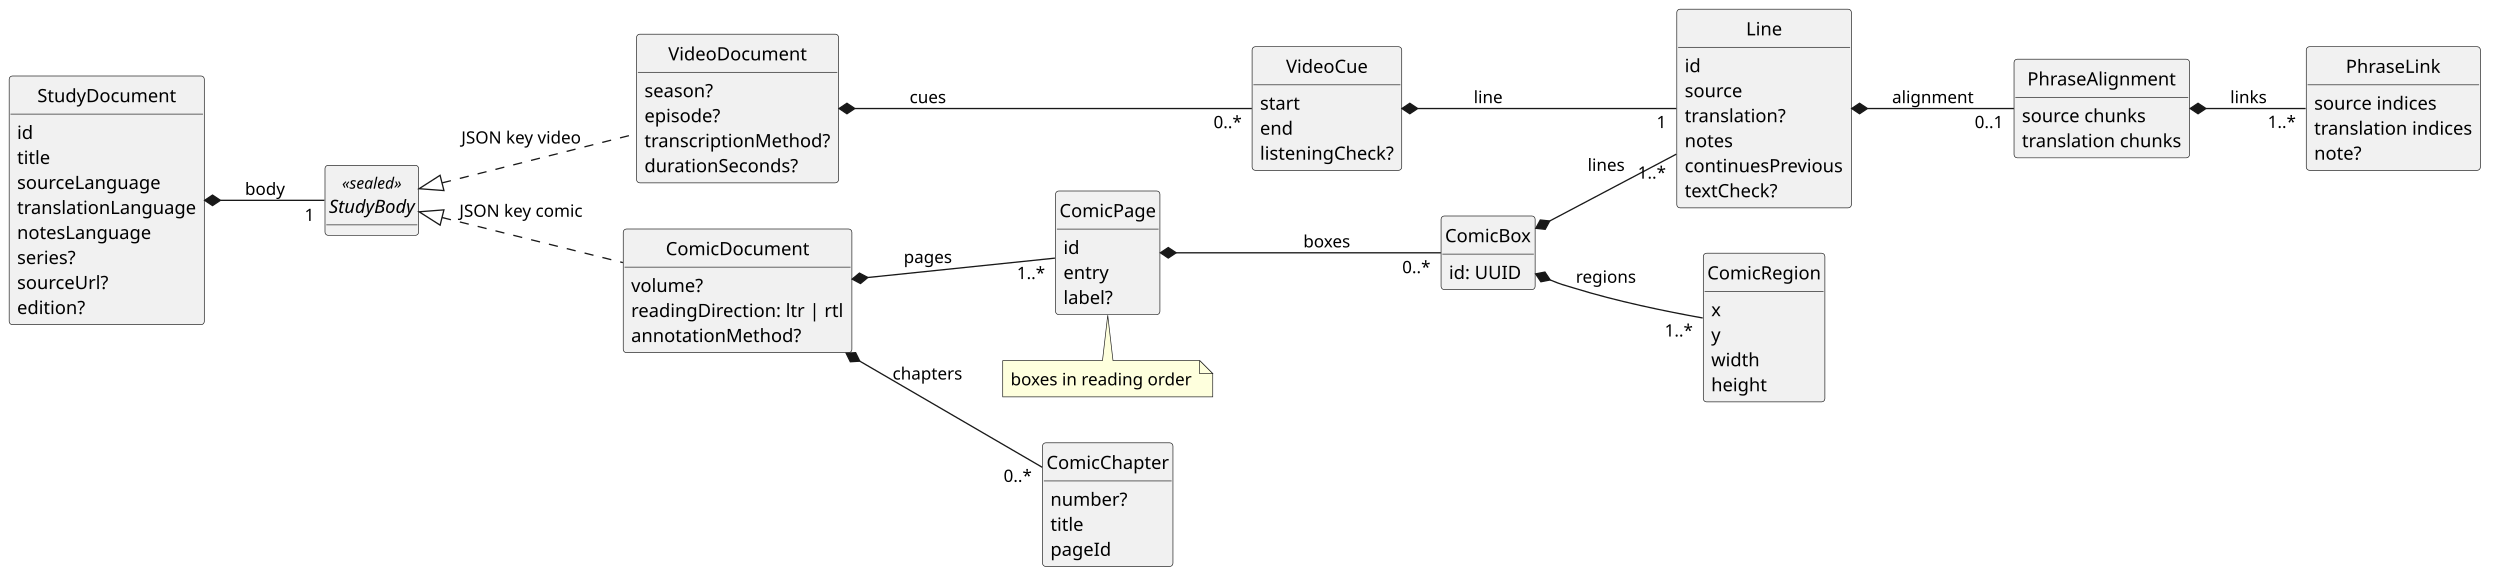
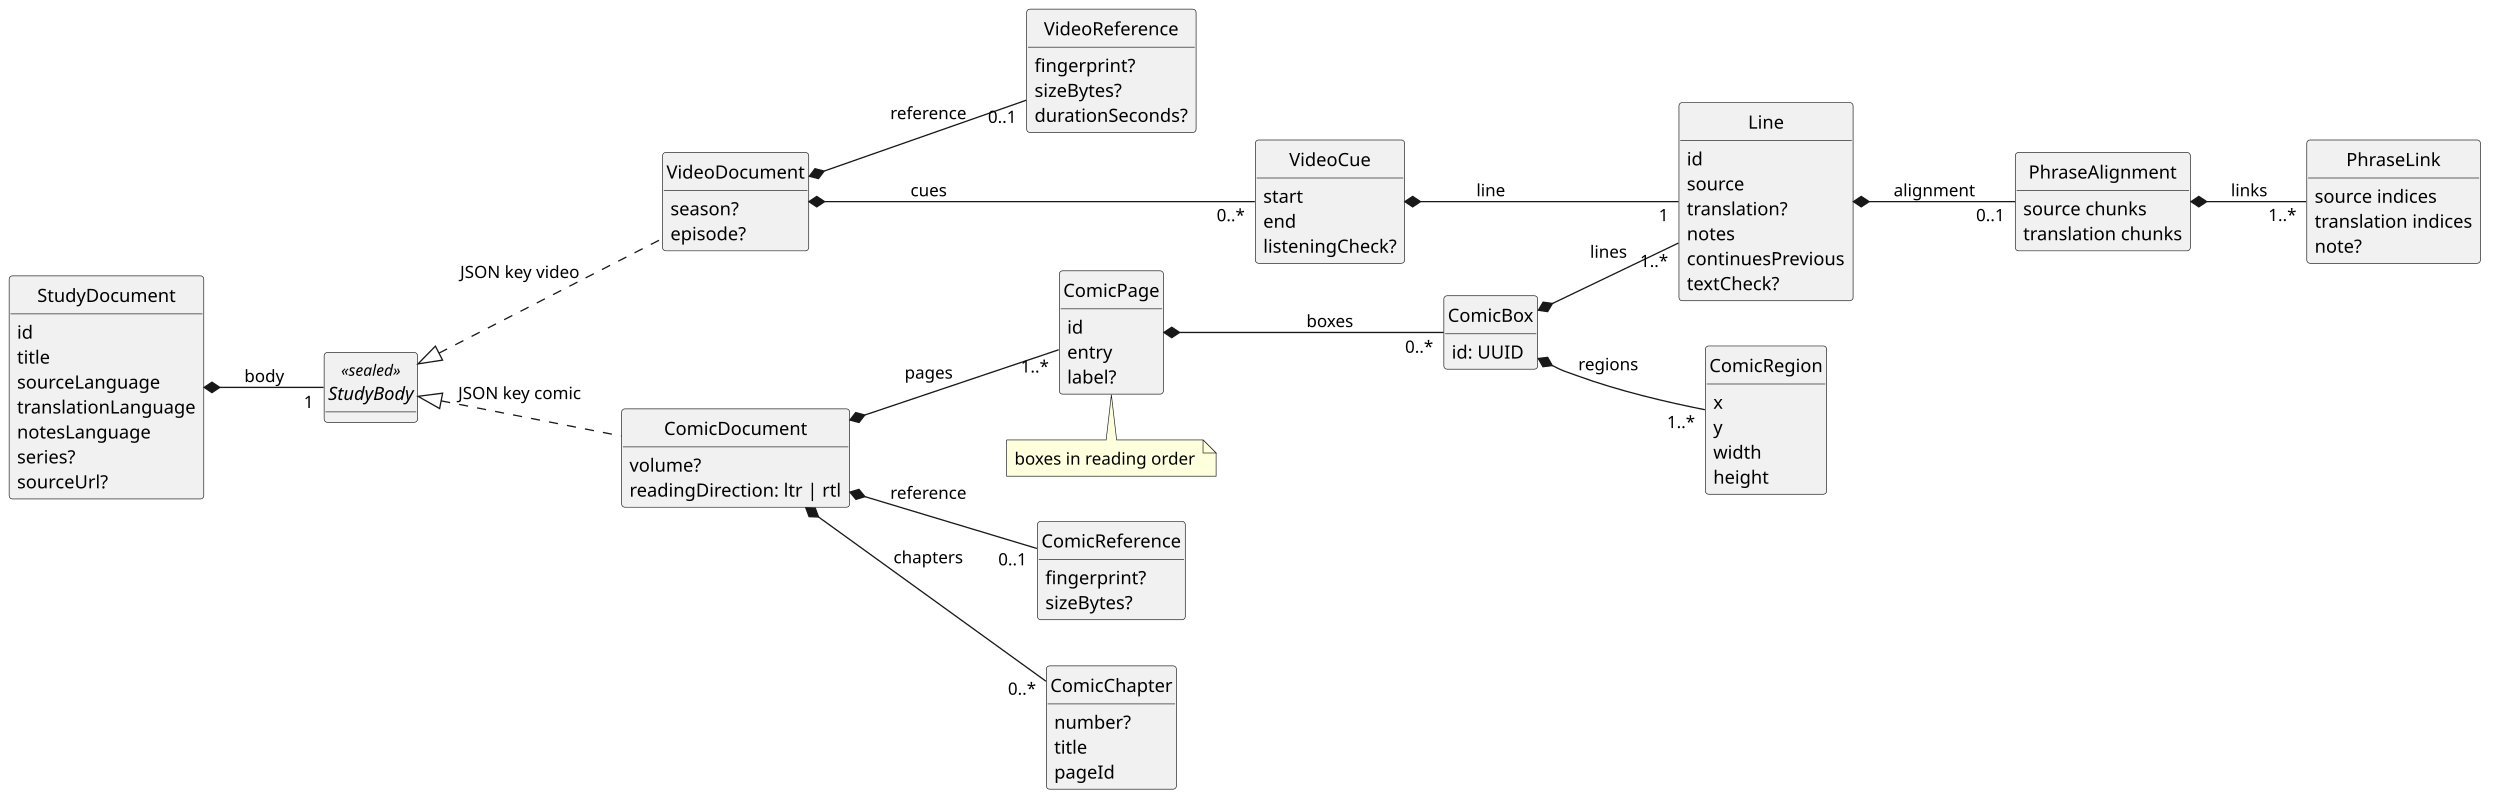
- <svg xmlns="http://www.w3.org/2000/svg" version="1.1" data-diagram-type="CLASS" style="width:1906px;height:446px;background:#FFFFFF;" width="1906px" height="446px" viewBox="0 0 1906 446" zoomAndPan="magnify" preserveAspectRatio="none" contentStyleType="text/css">
+ <svg xmlns="http://www.w3.org/2000/svg" version="1.1" data-diagram-type="CLASS" style="width:1911px;height:618px;background:#FFFFFF;" width="1911px" height="618px" viewBox="0 0 1911 618" zoomAndPan="magnify" preserveAspectRatio="none" contentStyleType="text/css">
  <defs />
  <g font-family="sans-serif" lengthAdjust="spacing">
    <g class="entity" data-qualified-name="StudyDocument" id="ent0001" data-source-line="8">
-       <rect x="7" y="57.93" width="148.765" height="189.611" fill="#F1F1F1" style="stroke:#181818;stroke-width:0.5;" rx="2.5" ry="2.5" />
-       <text x="28.435" y="77.896" fill="#000" font-size="14" textLength="105.896">StudyDocument</text>
-       <line x1="8" y1="86.998" x2="154.765" y2="86.998" style="stroke:#181818;stroke-width:0.5;" />
-       <text x="13" y="105.964" fill="#000" font-size="14" textLength="12.222">id</text>
-       <text x="13" y="125.032" fill="#000" font-size="14" textLength="25.228">title</text>
-       <text x="13" y="144.1" fill="#000" font-size="14" textLength="109.69">sourceLanguage</text>
-       <text x="13" y="163.168" fill="#000" font-size="14" textLength="136.765">translationLanguage</text>
-       <text x="13" y="182.236" fill="#000" font-size="14" textLength="102.242">notesLanguage</text>
-       <text x="13" y="201.303" fill="#000" font-size="14" textLength="44.674">series?</text>
-       <text x="13" y="220.371" fill="#000" font-size="14" textLength="69.93">sourceUrl?</text>
-       <text x="13" y="239.439" fill="#000" font-size="14" textLength="51.982">edition?</text>
-     </g>
-     <g class="entity" data-qualified-name="StudyBody" id="ent0002" data-source-line="18">
-       <rect x="247.77" y="126.03" width="71.394" height="53.412" fill="#F1F1F1" style="stroke:#181818;stroke-width:0.5;" rx="2.5" ry="2.5" />
-       <text x="260.733" y="143.858" fill="#000" font-size="12" textLength="45.468" font-style="italic">«sealed»</text>
-       <text x="250.77" y="162.34" fill="#000" font-size="14" textLength="65.394" font-style="italic">StudyBody</text>
-       <line x1="248.77" y1="171.442" x2="318.164" y2="171.442" style="stroke:#181818;stroke-width:0.5;" />
-     </g>
-     <g class="entity" data-qualified-name="VideoDocument" id="ent0003" data-source-line="20">
-       <rect x="485.31" y="26.06" width="154.015" height="113.34" fill="#F1F1F1" style="stroke:#181818;stroke-width:0.5;" rx="2.5" ry="2.5" />
-       <text x="509.447" y="46.026" fill="#000" font-size="14" textLength="105.742">VideoDocument</text>
-       <line x1="486.31" y1="55.128" x2="638.325" y2="55.128" style="stroke:#181818;stroke-width:0.5;" />
-       <text x="491.31" y="74.094" fill="#000" font-size="14" textLength="52.36">season?</text>
-       <text x="491.31" y="93.162" fill="#000" font-size="14" textLength="57.876">episode?</text>
-       <text x="491.31" y="112.23" fill="#000" font-size="14" textLength="142.015">transcriptionMethod?</text>
-       <text x="491.31" y="131.298" fill="#000" font-size="14" textLength="117.502">durationSeconds?</text>
-     </g>
-     <g class="entity" data-qualified-name="VideoCue" id="ent0004" data-source-line="26">
-       <rect x="954.6" y="35.6" width="114.074" height="94.272" fill="#F1F1F1" style="stroke:#181818;stroke-width:0.5;" rx="2.5" ry="2.5" />
-       <text x="980.445" y="55.566" fill="#000" font-size="14" textLength="62.384">VideoCue</text>
-       <line x1="955.6" y1="64.668" x2="1067.674" y2="64.668" style="stroke:#181818;stroke-width:0.5;" />
-       <text x="960.6" y="83.634" fill="#000" font-size="14" textLength="30.45">start</text>
-       <text x="960.6" y="102.702" fill="#000" font-size="14" textLength="25.158">end</text>
-       <text x="960.6" y="121.77" fill="#000" font-size="14" textLength="102.074">listeningCheck?</text>
-     </g>
-     <g class="entity" data-qualified-name="ComicDocument" id="ent0005" data-source-line="31">
-       <rect x="475.16" y="174.6" width="174.315" height="94.272" fill="#F1F1F1" style="stroke:#181818;stroke-width:0.5;" rx="2.5" ry="2.5" />
-       <text x="507.571" y="194.566" fill="#000" font-size="14" textLength="109.494">ComicDocument</text>
-       <line x1="476.16" y1="203.668" x2="648.475" y2="203.668" style="stroke:#181818;stroke-width:0.5;" />
-       <text x="481.16" y="222.634" fill="#000" font-size="14" textLength="54.908">volume?</text>
-       <text x="481.16" y="241.702" fill="#000" font-size="14" textLength="162.315">readingDirection: ltr | rtl</text>
-       <text x="481.16" y="260.77" fill="#000" font-size="14" textLength="129.78">annotationMethod?</text>
-     </g>
-     <g class="entity" data-qualified-name="ComicPage" id="ent0006" data-source-line="36">
-       <rect x="804.75" y="145.6" width="79.57" height="94.272" fill="#F1F1F1" style="stroke:#181818;stroke-width:0.5;" rx="2.5" ry="2.5" />
-       <text x="807.75" y="165.566" fill="#000" font-size="14" textLength="73.57">ComicPage</text>
-       <line x1="805.75" y1="174.668" x2="883.32" y2="174.668" style="stroke:#181818;stroke-width:0.5;" />
-       <text x="810.75" y="193.634" fill="#000" font-size="14" textLength="12.222">id</text>
-       <text x="810.75" y="212.702" fill="#000" font-size="14" textLength="34.524">entry</text>
-       <text x="810.75" y="231.77" fill="#000" font-size="14" textLength="37.66">label?</text>
-     </g>
-     <g class="entity" data-qualified-name="GMN7" id="ent0008" data-source-line="41">
-       <path d="M764.47,274.88 L764.47,302.586 A0,0 0 0 0 764.47,302.586 L924.596,302.586 A0,0 0 0 0 924.596,302.586 L924.596,284.88 L914.596,274.88 L848.54,274.88 L844.54,240.32 L840.54,274.88 L764.47,274.88 A0,0 0 0 0 764.47,274.88" style="stroke:#181818;stroke-width:0.5;" fill="#FEFFDD" />
-       <path d="M914.596,274.88 L914.596,284.88 L924.596,284.88 L914.596,274.88" style="stroke:#181818;stroke-width:0.5;" fill="#FEFFDD" />
-       <text x="770.47" y="293.777" fill="#000" font-size="13" textLength="139.126">boxes in reading order</text>
-     </g>
-     <g class="entity" data-qualified-name="ComicChapter" id="ent0010" data-source-line="42">
-       <rect x="794.82" y="337.6" width="99.436" height="94.272" fill="#F1F1F1" style="stroke:#181818;stroke-width:0.5;" rx="2.5" ry="2.5" />
-       <text x="797.82" y="357.566" fill="#000" font-size="14" textLength="93.436">ComicChapter</text>
-       <line x1="795.82" y1="366.668" x2="893.256" y2="366.668" style="stroke:#181818;stroke-width:0.5;" />
-       <text x="800.82" y="385.634" fill="#000" font-size="14" textLength="58.758">number?</text>
-       <text x="800.82" y="404.702" fill="#000" font-size="14" textLength="25.228">title</text>
-       <text x="800.82" y="423.77" fill="#000" font-size="14" textLength="46.326">pageId</text>
-     </g>
-     <g class="entity" data-qualified-name="ComicBox" id="ent0011" data-source-line="47">
-       <rect x="1098.67" y="164.67" width="71.716" height="56.136" fill="#F1F1F1" style="stroke:#181818;stroke-width:0.5;" rx="2.5" ry="2.5" />
-       <text x="1101.67" y="184.636" fill="#000" font-size="14" textLength="65.716">ComicBox</text>
-       <line x1="1099.67" y1="193.738" x2="1169.386" y2="193.738" style="stroke:#181818;stroke-width:0.5;" />
-       <text x="1104.67" y="212.704" fill="#000" font-size="14" textLength="55.048">id: UUID</text>
-     </g>
-     <g class="entity" data-qualified-name="ComicRegion" id="ent0012" data-source-line="50">
-       <rect x="1298.6" y="193.06" width="92.688" height="113.34" fill="#F1F1F1" style="stroke:#181818;stroke-width:0.5;" rx="2.5" ry="2.5" />
-       <text x="1301.6" y="213.026" fill="#000" font-size="14" textLength="86.688">ComicRegion</text>
-       <line x1="1299.6" y1="222.128" x2="1390.288" y2="222.128" style="stroke:#181818;stroke-width:0.5;" />
-       <text x="1304.6" y="241.094" fill="#000" font-size="14">x</text>
-       <text x="1304.6" y="260.162" fill="#000" font-size="14">y</text>
-       <text x="1304.6" y="279.23" fill="#000" font-size="14" textLength="36.932">width</text>
-       <text x="1304.6" y="298.298" fill="#000" font-size="14" textLength="42.476">height</text>
-     </g>
-     <g class="entity" data-qualified-name="Line" id="ent0013" data-source-line="56">
-       <rect x="1278.39" y="7" width="133.114" height="151.475" fill="#F1F1F1" style="stroke:#181818;stroke-width:0.5;" rx="2.5" ry="2.5" />
-       <text x="1331.199" y="26.966" fill="#000" font-size="14" textLength="27.496">Line</text>
-       <line x1="1279.39" y1="36.068" x2="1410.504" y2="36.068" style="stroke:#181818;stroke-width:0.5;" />
-       <text x="1284.39" y="55.034" fill="#000" font-size="14" textLength="12.222">id</text>
-       <text x="1284.39" y="74.102" fill="#000" font-size="14" textLength="44.226">source</text>
-       <text x="1284.39" y="93.17" fill="#000" font-size="14" textLength="77.378">translation?</text>
-       <text x="1284.39" y="112.238" fill="#000" font-size="14" textLength="36.778">notes</text>
-       <text x="1284.39" y="131.306" fill="#000" font-size="14" textLength="121.114">continuesPrevious</text>
-       <text x="1284.39" y="150.373" fill="#000" font-size="14" textLength="71.078">textCheck?</text>
-     </g>
-     <g class="entity" data-qualified-name="PhraseAlignment" id="ent0014" data-source-line="64">
-       <rect x="1535.5" y="45.13" width="133.8" height="75.204" fill="#F1F1F1" style="stroke:#181818;stroke-width:0.5;" rx="2.5" ry="2.5" />
-       <text x="1545.658" y="65.096" fill="#000" font-size="14" textLength="113.484">PhraseAlignment</text>
-       <line x1="1536.5" y1="74.198" x2="1668.3" y2="74.198" style="stroke:#181818;stroke-width:0.5;" />
-       <text x="1541.5" y="93.164" fill="#000" font-size="14" textLength="94.724">source chunks</text>
-       <text x="1541.5" y="112.232" fill="#000" font-size="14" textLength="121.8">translation chunks</text>
-     </g>
-     <g class="entity" data-qualified-name="PhraseLink" id="ent0015" data-source-line="68">
-       <rect x="1758.3" y="35.6" width="132.75" height="94.272" fill="#F1F1F1" style="stroke:#181818;stroke-width:0.5;" rx="2.5" ry="2.5" />
-       <text x="1788.457" y="55.566" fill="#000" font-size="14" textLength="72.436">PhraseLink</text>
-       <line x1="1759.3" y1="64.668" x2="1890.05" y2="64.668" style="stroke:#181818;stroke-width:0.5;" />
-       <text x="1764.3" y="83.634" fill="#000" font-size="14" textLength="93.674">source indices</text>
-       <text x="1764.3" y="102.702" fill="#000" font-size="14" textLength="120.75">translation indices</text>
-       <text x="1764.3" y="121.77" fill="#000" font-size="14" textLength="36.148">note?</text>
-     </g>
-     <g class="link" data-entity-1="ent0001" data-entity-2="ent0002" id="lnk16" data-source-line="74" data-link-type="composition">
-       <path d="M168.03,152.73 C199.23,152.73 222.12,152.73 247.33,152.73" style="stroke:#181818;stroke-width:1;" fill="none" id="StudyDocument-backto-StudyBody" codeLine="74" />
-       <polygon points="156.03,152.73,162.03,156.73,168.03,152.73,162.03,148.73,156.03,152.73" fill="#181818" style="stroke:#181818;stroke-width:1;stroke-linejoin:miter;stroke-miterlimit:10;" />
-       <text x="186.77" y="148.627" fill="#000" font-size="13" textLength="30.485">body</text>
-       <text x="232.2" y="168.452" fill="#000" font-size="13">1</text>
-     </g>
-     <g class="link" data-entity-1="ent0002" data-entity-2="ent0003" id="lnk17" data-source-line="75" data-link-type="extension">
-       <path d="M336.98,139.456 C378.37,128.986 430.97,115.69 485.05,102.02" style="stroke:#181818;stroke-width:1;stroke-dasharray:7,7;" fill="none" id="StudyBody-backto-VideoDocument" codeLine="75" />
-       <polygon points="319.53,143.87,338.452,145.273,335.509,133.639,319.53,143.87" fill="none" style="stroke:#181818;stroke-width:1;stroke-linejoin:miter;stroke-miterlimit:10;" />
-       <text x="351.66" y="109.437" fill="#000" font-size="13" textLength="91.533">JSON key video</text>
-     </g>
-     <g class="link" data-entity-1="ent0002" data-entity-2="ent0005" id="lnk18" data-source-line="76" data-link-type="extension">
-       <path d="M336.995,165.826 C375.845,175.516 422.46,187.13 474.9,200.2" style="stroke:#181818;stroke-width:1;stroke-dasharray:7,7;" fill="none" id="StudyBody-backto-ComicDocument" codeLine="76" />
-       <polygon points="319.53,161.47,335.543,171.648,338.447,160.004,319.53,161.47" fill="none" style="stroke:#181818;stroke-width:1;stroke-linejoin:miter;stroke-miterlimit:10;" />
-       <text x="350.16" y="165.307" fill="#000" font-size="13" textLength="94.237">JSON key comic</text>
-     </g>
-     <g class="link" data-entity-1="ent0003" data-entity-2="ent0004" id="lnk19" data-source-line="77" data-link-type="composition">
-       <path d="M651.71,82.73 C741.04,82.73 874.8,82.73 954.4,82.73" style="stroke:#181818;stroke-width:1;" fill="none" id="VideoDocument-backto-VideoCue" codeLine="77" />
-       <polygon points="639.71,82.73,645.71,86.73,651.71,82.73,645.71,78.73,639.71,82.73" fill="#181818" style="stroke:#181818;stroke-width:1;stroke-linejoin:miter;stroke-miterlimit:10;" />
-       <text x="693.47" y="78.627" fill="#000" font-size="13" textLength="27.833">cues</text>
-       <text x="925.179" y="97.705" fill="#000" font-size="13" textLength="21.567">0..*</text>
-     </g>
-     <g class="link" data-entity-1="ent0004" data-entity-2="ent0013" id="lnk20" data-source-line="78" data-link-type="composition">
-       <path d="M1080.84,82.73 C1138.72,82.73 1216.86,82.73 1278.06,82.73" style="stroke:#181818;stroke-width:1;" fill="none" id="VideoCue-backto-Line" codeLine="78" />
-       <polygon points="1068.84,82.73,1074.84,86.73,1080.84,82.73,1074.84,78.73,1068.84,82.73" fill="#181818" style="stroke:#181818;stroke-width:1;stroke-linejoin:miter;stroke-miterlimit:10;" />
-       <text x="1123.53" y="78.627" fill="#000" font-size="13" textLength="22.074">line</text>
-       <text x="1262.947" y="97.65" fill="#000" font-size="13">1</text>
-     </g>
-     <g class="link" data-entity-1="ent0005" data-entity-2="ent0006" id="lnk21" data-source-line="79" data-link-type="composition">
-       <path d="M661.616,211.563 C713.236,206.213 764.39,200.92 804.28,196.8" style="stroke:#181818;stroke-width:1;" fill="none" id="ComicDocument-backto-ComicPage" codeLine="79" />
-       <polygon points="649.68,212.8,656.06,216.16,661.616,211.563,655.236,208.203,649.68,212.8" fill="#181818" style="stroke:#181818;stroke-width:1;stroke-linejoin:miter;stroke-miterlimit:10;" />
-       <text x="688.97" y="200.537" fill="#000" font-size="13" textLength="36.842">pages</text>
-       <text x="775.236" y="212.756" fill="#000" font-size="13" textLength="21.567">1..*</text>
-     </g>
-     <g class="link" data-entity-1="ent0005" data-entity-2="ent0010" id="lnk22" data-source-line="80" data-link-type="composition">
-       <path d="M655.493,275.353 C703.963,303.543 753.38,332.29 794.58,356.26" style="stroke:#181818;stroke-width:1;" fill="none" id="ComicDocument-backto-ComicChapter" codeLine="80" />
-       <polygon points="645.12,269.32,648.296,275.794,655.493,275.353,652.318,268.879,645.12,269.32" fill="#181818" style="stroke:#181818;stroke-width:1;stroke-linejoin:miter;stroke-miterlimit:10;" />
-       <text x="680.47" y="289.377" fill="#000" font-size="13" textLength="53.183">chapters</text>
-       <text x="765.118" y="367.398" fill="#000" font-size="13" textLength="21.567">0..*</text>
-     </g>
-     <g class="link" data-entity-1="ent0006" data-entity-2="ent0011" id="lnk23" data-source-line="81" data-link-type="composition">
-       <path d="M896.68,192.73 C953.12,192.73 1044.51,192.73 1098.54,192.73" style="stroke:#181818;stroke-width:1;" fill="none" id="ComicPage-backto-ComicBox" codeLine="81" />
-       <polygon points="884.68,192.73,890.68,196.73,896.68,192.73,890.68,188.73,884.68,192.73" fill="#181818" style="stroke:#181818;stroke-width:1;stroke-linejoin:miter;stroke-miterlimit:10;" />
-       <text x="993.64" y="188.627" fill="#000" font-size="13" textLength="36.296">boxes</text>
-       <text x="1069.021" y="208.258" fill="#000" font-size="13" textLength="21.567">0..*</text>
-     </g>
-     <g class="link" data-entity-1="ent0011" data-entity-2="ent0012" id="lnk24" data-source-line="82" data-link-type="composition">
-       <path d="M1181.853,213.421 C1191.343,217.361 1190.6,216.7 1200.39,219.73 C1232.5,229.67 1269.66,237.34 1298.13,242.43" style="stroke:#181818;stroke-width:1;" fill="none" id="ComicBox-backto-ComicRegion" codeLine="82" />
-       <polygon points="1170.77,208.82,1174.778,214.815,1181.853,213.421,1177.845,207.426,1170.77,208.82" fill="#181818" style="stroke:#181818;stroke-width:1;stroke-linejoin:miter;stroke-miterlimit:10;" />
-       <text x="1201.39" y="215.627" fill="#000" font-size="13" textLength="46.176">regions</text>
-       <text x="1269.11" y="256.545" fill="#000" font-size="13" textLength="21.567">1..*</text>
-     </g>
-     <g class="link" data-entity-1="ent0011" data-entity-2="ent0013" id="lnk25" data-source-line="83" data-link-type="composition">
-       <path d="M1181.503,168.47 C1210.763,153.03 1242.53,136.26 1278.03,117.52" style="stroke:#181818;stroke-width:1;" fill="none" id="ComicBox-backto-Line" codeLine="83" />
-       <polygon points="1170.89,174.07,1178.063,174.808,1181.503,168.47,1174.33,167.732,1170.89,174.07" fill="#181818" style="stroke:#181818;stroke-width:1;stroke-linejoin:miter;stroke-miterlimit:10;" />
-       <text x="1210.39" y="130.337" fill="#000" font-size="13" textLength="28.301">lines</text>
-       <text x="1248.594" y="136.19" fill="#000" font-size="13" textLength="21.567">1..*</text>
-     </g>
-     <g class="link" data-entity-1="ent0013" data-entity-2="ent0014" id="lnk26" data-source-line="84" data-link-type="composition">
-       <path d="M1423.73,82.73 C1461.73,82.73 1497.37,82.73 1535.4,82.73" style="stroke:#181818;stroke-width:1;" fill="none" id="Line-backto-PhraseAlignment" codeLine="84" />
-       <polygon points="1411.73,82.73,1417.73,86.73,1423.73,82.73,1417.73,78.73,1411.73,82.73" fill="#181818" style="stroke:#181818;stroke-width:1;stroke-linejoin:miter;stroke-miterlimit:10;" />
-       <text x="1442.5" y="78.627" fill="#000" font-size="13" textLength="62.244">alignment</text>
-       <text x="1505.488" y="97.65" fill="#000" font-size="13" textLength="21.84">0..1</text>
-     </g>
-     <g class="link" data-entity-1="ent0014" data-entity-2="ent0015" id="lnk27" data-source-line="85" data-link-type="composition">
-       <path d="M1681.79,82.73 C1709.66,82.73 1729.99,82.73 1757.81,82.73" style="stroke:#181818;stroke-width:1;" fill="none" id="PhraseAlignment-backto-PhraseLink" codeLine="85" />
-       <polygon points="1669.79,82.73,1675.79,86.73,1681.79,82.73,1675.79,78.73,1669.79,82.73" fill="#181818" style="stroke:#181818;stroke-width:1;stroke-linejoin:miter;stroke-miterlimit:10;" />
-       <text x="1700.3" y="78.627" fill="#000" font-size="13" textLength="27.911">links</text>
-       <text x="1728.861" y="97.539" fill="#000" font-size="13" textLength="21.567">1..*</text>
+       <rect x="7" y="210.86" width="148.765" height="170.543" fill="#F1F1F1" style="stroke:#181818;stroke-width:0.5;" rx="2.5" ry="2.5" />
+       <text x="28.435" y="230.826" fill="#000" font-size="14" textLength="105.896">StudyDocument</text>
+       <line x1="8" y1="239.928" x2="154.765" y2="239.928" style="stroke:#181818;stroke-width:0.5;" />
+       <text x="13" y="258.894" fill="#000" font-size="14" textLength="12.222">id</text>
+       <text x="13" y="277.962" fill="#000" font-size="14" textLength="25.228">title</text>
+       <text x="13" y="297.03" fill="#000" font-size="14" textLength="109.69">sourceLanguage</text>
+       <text x="13" y="316.098" fill="#000" font-size="14" textLength="136.765">translationLanguage</text>
+       <text x="13" y="335.166" fill="#000" font-size="14" textLength="102.242">notesLanguage</text>
+       <text x="13" y="354.233" fill="#000" font-size="14" textLength="44.674">series?</text>
+       <text x="13" y="373.301" fill="#000" font-size="14" textLength="69.93">sourceUrl?</text>
+     </g>
+     <g class="entity" data-qualified-name="StudyBody" id="ent0002" data-source-line="17">
+       <rect x="247.77" y="269.43" width="71.394" height="53.412" fill="#F1F1F1" style="stroke:#181818;stroke-width:0.5;" rx="2.5" ry="2.5" />
+       <text x="260.733" y="287.258" fill="#000" font-size="12" textLength="45.468" font-style="italic">«sealed»</text>
+       <text x="250.77" y="305.74" fill="#000" font-size="14" textLength="65.394" font-style="italic">StudyBody</text>
+       <line x1="248.77" y1="314.842" x2="318.164" y2="314.842" style="stroke:#181818;stroke-width:0.5;" />
+     </g>
+     <g class="entity" data-qualified-name="VideoDocument" id="ent0003" data-source-line="19">
+       <rect x="506.45" y="116.53" width="111.742" height="75.204" fill="#F1F1F1" style="stroke:#181818;stroke-width:0.5;" rx="2.5" ry="2.5" />
+       <text x="509.45" y="136.496" fill="#000" font-size="14" textLength="105.742">VideoDocument</text>
+       <line x1="507.45" y1="145.598" x2="617.192" y2="145.598" style="stroke:#181818;stroke-width:0.5;" />
+       <text x="512.45" y="164.564" fill="#000" font-size="14" textLength="52.36">season?</text>
+       <text x="512.45" y="183.632" fill="#000" font-size="14" textLength="57.876">episode?</text>
+     </g>
+     <g class="entity" data-qualified-name="VideoReference" id="ent0004" data-source-line="23">
+       <rect x="784.79" y="7" width="129.502" height="94.272" fill="#F1F1F1" style="stroke:#181818;stroke-width:0.5;" rx="2.5" ry="2.5" />
+       <text x="797.916" y="26.966" fill="#000" font-size="14" textLength="103.25">VideoReference</text>
+       <line x1="785.79" y1="36.068" x2="913.292" y2="36.068" style="stroke:#181818;stroke-width:0.5;" />
+       <text x="790.79" y="55.034" fill="#000" font-size="14" textLength="77.154">fingerprint?</text>
+       <text x="790.79" y="74.102" fill="#000" font-size="14" textLength="66.766">sizeBytes?</text>
+       <text x="790.79" y="93.17" fill="#000" font-size="14" textLength="117.502">durationSeconds?</text>
+     </g>
+     <g class="entity" data-qualified-name="VideoCue" id="ent0005" data-source-line="28">
+       <rect x="959.6" y="107" width="114.074" height="94.272" fill="#F1F1F1" style="stroke:#181818;stroke-width:0.5;" rx="2.5" ry="2.5" />
+       <text x="985.445" y="126.966" fill="#000" font-size="14" textLength="62.384">VideoCue</text>
+       <line x1="960.6" y1="136.068" x2="1072.674" y2="136.068" style="stroke:#181818;stroke-width:0.5;" />
+       <text x="965.6" y="155.034" fill="#000" font-size="14" textLength="30.45">start</text>
+       <text x="965.6" y="174.102" fill="#000" font-size="14" textLength="25.158">end</text>
+       <text x="965.6" y="193.17" fill="#000" font-size="14" textLength="102.074">listeningCheck?</text>
+     </g>
+     <g class="entity" data-qualified-name="ComicDocument" id="ent0006" data-source-line="33">
+       <rect x="475.16" y="312.53" width="174.315" height="75.204" fill="#F1F1F1" style="stroke:#181818;stroke-width:0.5;" rx="2.5" ry="2.5" />
+       <text x="507.571" y="332.496" fill="#000" font-size="14" textLength="109.494">ComicDocument</text>
+       <line x1="476.16" y1="341.598" x2="648.475" y2="341.598" style="stroke:#181818;stroke-width:0.5;" />
+       <text x="481.16" y="360.564" fill="#000" font-size="14" textLength="54.908">volume?</text>
+       <text x="481.16" y="379.632" fill="#000" font-size="14" textLength="162.315">readingDirection: ltr | rtl</text>
+     </g>
+     <g class="entity" data-qualified-name="ComicReference" id="ent0007" data-source-line="37">
+       <rect x="793.04" y="398.53" width="113.002" height="75.204" fill="#F1F1F1" style="stroke:#181818;stroke-width:0.5;" rx="2.5" ry="2.5" />
+       <text x="796.04" y="418.496" fill="#000" font-size="14" textLength="107.002">ComicReference</text>
+       <line x1="794.04" y1="427.598" x2="905.042" y2="427.598" style="stroke:#181818;stroke-width:0.5;" />
+       <text x="799.04" y="446.564" fill="#000" font-size="14" textLength="77.154">fingerprint?</text>
+       <text x="799.04" y="465.632" fill="#000" font-size="14" textLength="66.766">sizeBytes?</text>
+     </g>
+     <g class="entity" data-qualified-name="ComicPage" id="ent0008" data-source-line="41">
+       <rect x="809.75" y="207" width="79.57" height="94.272" fill="#F1F1F1" style="stroke:#181818;stroke-width:0.5;" rx="2.5" ry="2.5" />
+       <text x="812.75" y="226.966" fill="#000" font-size="14" textLength="73.57">ComicPage</text>
+       <line x1="810.75" y1="236.068" x2="888.32" y2="236.068" style="stroke:#181818;stroke-width:0.5;" />
+       <text x="815.75" y="255.034" fill="#000" font-size="14" textLength="12.222">id</text>
+       <text x="815.75" y="274.102" fill="#000" font-size="14" textLength="34.524">entry</text>
+       <text x="815.75" y="293.17" fill="#000" font-size="14" textLength="37.66">label?</text>
+     </g>
+     <g class="entity" data-qualified-name="GMN9" id="ent0010" data-source-line="46">
+       <path d="M769.47,336.28 L769.47,363.986 A0,0 0 0 0 769.47,363.986 L929.596,363.986 A0,0 0 0 0 929.596,363.986 L929.596,346.28 L919.596,336.28 L853.54,336.28 L849.54,301.72 L845.54,336.28 L769.47,336.28 A0,0 0 0 0 769.47,336.28" style="stroke:#181818;stroke-width:0.5;" fill="#FEFFDD" />
+       <path d="M919.596,336.28 L919.596,346.28 L929.596,346.28 L919.596,336.28" style="stroke:#181818;stroke-width:0.5;" fill="#FEFFDD" />
+       <text x="775.47" y="355.177" fill="#000" font-size="13" textLength="139.126">boxes in reading order</text>
+     </g>
+     <g class="entity" data-qualified-name="ComicChapter" id="ent0012" data-source-line="47">
+       <rect x="799.82" y="509" width="99.436" height="94.272" fill="#F1F1F1" style="stroke:#181818;stroke-width:0.5;" rx="2.5" ry="2.5" />
+       <text x="802.82" y="528.966" fill="#000" font-size="14" textLength="93.436">ComicChapter</text>
+       <line x1="800.82" y1="538.068" x2="898.256" y2="538.068" style="stroke:#181818;stroke-width:0.5;" />
+       <text x="805.82" y="557.034" fill="#000" font-size="14" textLength="58.758">number?</text>
+       <text x="805.82" y="576.102" fill="#000" font-size="14" textLength="25.228">title</text>
+       <text x="805.82" y="595.17" fill="#000" font-size="14" textLength="46.326">pageId</text>
+     </g>
+     <g class="entity" data-qualified-name="ComicBox" id="ent0013" data-source-line="52">
+       <rect x="1103.67" y="226.07" width="71.716" height="56.136" fill="#F1F1F1" style="stroke:#181818;stroke-width:0.5;" rx="2.5" ry="2.5" />
+       <text x="1106.67" y="246.036" fill="#000" font-size="14" textLength="65.716">ComicBox</text>
+       <line x1="1104.67" y1="255.138" x2="1174.386" y2="255.138" style="stroke:#181818;stroke-width:0.5;" />
+       <text x="1109.67" y="274.104" fill="#000" font-size="14" textLength="55.048">id: UUID</text>
+     </g>
+     <g class="entity" data-qualified-name="ComicRegion" id="ent0014" data-source-line="55">
+       <rect x="1303.6" y="264.46" width="92.688" height="113.34" fill="#F1F1F1" style="stroke:#181818;stroke-width:0.5;" rx="2.5" ry="2.5" />
+       <text x="1306.6" y="284.426" fill="#000" font-size="14" textLength="86.688">ComicRegion</text>
+       <line x1="1304.6" y1="293.528" x2="1395.288" y2="293.528" style="stroke:#181818;stroke-width:0.5;" />
+       <text x="1309.6" y="312.494" fill="#000" font-size="14">x</text>
+       <text x="1309.6" y="331.562" fill="#000" font-size="14">y</text>
+       <text x="1309.6" y="350.63" fill="#000" font-size="14" textLength="36.932">width</text>
+       <text x="1309.6" y="369.698" fill="#000" font-size="14" textLength="42.476">height</text>
+     </g>
+     <g class="entity" data-qualified-name="Line" id="ent0015" data-source-line="61">
+       <rect x="1283.39" y="78.4" width="133.114" height="151.475" fill="#F1F1F1" style="stroke:#181818;stroke-width:0.5;" rx="2.5" ry="2.5" />
+       <text x="1336.199" y="98.366" fill="#000" font-size="14" textLength="27.496">Line</text>
+       <line x1="1284.39" y1="107.468" x2="1415.504" y2="107.468" style="stroke:#181818;stroke-width:0.5;" />
+       <text x="1289.39" y="126.434" fill="#000" font-size="14" textLength="12.222">id</text>
+       <text x="1289.39" y="145.502" fill="#000" font-size="14" textLength="44.226">source</text>
+       <text x="1289.39" y="164.57" fill="#000" font-size="14" textLength="77.378">translation?</text>
+       <text x="1289.39" y="183.638" fill="#000" font-size="14" textLength="36.778">notes</text>
+       <text x="1289.39" y="202.706" fill="#000" font-size="14" textLength="121.114">continuesPrevious</text>
+       <text x="1289.39" y="221.773" fill="#000" font-size="14" textLength="71.078">textCheck?</text>
+     </g>
+     <g class="entity" data-qualified-name="PhraseAlignment" id="ent0016" data-source-line="69">
+       <rect x="1540.5" y="116.53" width="133.8" height="75.204" fill="#F1F1F1" style="stroke:#181818;stroke-width:0.5;" rx="2.5" ry="2.5" />
+       <text x="1550.658" y="136.496" fill="#000" font-size="14" textLength="113.484">PhraseAlignment</text>
+       <line x1="1541.5" y1="145.598" x2="1673.3" y2="145.598" style="stroke:#181818;stroke-width:0.5;" />
+       <text x="1546.5" y="164.564" fill="#000" font-size="14" textLength="94.724">source chunks</text>
+       <text x="1546.5" y="183.632" fill="#000" font-size="14" textLength="121.8">translation chunks</text>
+     </g>
+     <g class="entity" data-qualified-name="PhraseLink" id="ent0017" data-source-line="73">
+       <rect x="1763.3" y="107" width="132.75" height="94.272" fill="#F1F1F1" style="stroke:#181818;stroke-width:0.5;" rx="2.5" ry="2.5" />
+       <text x="1793.457" y="126.966" fill="#000" font-size="14" textLength="72.436">PhraseLink</text>
+       <line x1="1764.3" y1="136.068" x2="1895.05" y2="136.068" style="stroke:#181818;stroke-width:0.5;" />
+       <text x="1769.3" y="155.034" fill="#000" font-size="14" textLength="93.674">source indices</text>
+       <text x="1769.3" y="174.102" fill="#000" font-size="14" textLength="120.75">translation indices</text>
+       <text x="1769.3" y="193.17" fill="#000" font-size="14" textLength="36.148">note?</text>
+     </g>
+     <g class="link" data-entity-1="ent0001" data-entity-2="ent0002" id="lnk18" data-source-line="79" data-link-type="composition">
+       <path d="M168.03,296.13 C199.23,296.13 222.12,296.13 247.33,296.13" style="stroke:#181818;stroke-width:1;" fill="none" id="StudyDocument-backto-StudyBody" codeLine="79" />
+       <polygon points="156.03,296.13,162.03,300.13,168.03,296.13,162.03,292.13,156.03,296.13" fill="#181818" style="stroke:#181818;stroke-width:1;stroke-linejoin:miter;stroke-miterlimit:10;" />
+       <text x="186.77" y="292.027" fill="#000" font-size="13" textLength="30.485">body</text>
+       <text x="232.2" y="311.852" fill="#000" font-size="13">1</text>
+     </g>
+     <g class="link" data-entity-1="ent0002" data-entity-2="ent0003" id="lnk19" data-source-line="80" data-link-type="extension">
+       <path d="M335.545,269.933 C382.535,245.823 450.45,211 506.01,182.5" style="stroke:#181818;stroke-width:1;stroke-dasharray:7,7;" fill="none" id="StudyBody-backto-VideoDocument" codeLine="80" />
+       <polygon points="319.53,278.15,338.284,275.271,332.806,264.595,319.53,278.15" fill="none" style="stroke:#181818;stroke-width:1;stroke-linejoin:miter;stroke-miterlimit:10;" />
+       <text x="351.66" y="212.527" fill="#000" font-size="13" textLength="91.533">JSON key video</text>
+     </g>
+     <g class="link" data-entity-1="ent0002" data-entity-2="ent0006" id="lnk20" data-source-line="81" data-link-type="extension">
+       <path d="M337.197,306.417 C376.047,313.997 422.46,323.05 474.9,333.28" style="stroke:#181818;stroke-width:1;stroke-dasharray:7,7;" fill="none" id="StudyBody-backto-ComicDocument" codeLine="81" />
+       <polygon points="319.53,302.97,336.048,312.306,338.346,300.528,319.53,302.97" fill="none" style="stroke:#181818;stroke-width:1;stroke-linejoin:miter;stroke-miterlimit:10;" />
+       <text x="350.16" y="305.077" fill="#000" font-size="13" textLength="94.237">JSON key comic</text>
+     </g>
+     <g class="link" data-entity-1="ent0003" data-entity-2="ent0004" id="lnk21" data-source-line="82" data-link-type="composition">
+       <path d="M629.974,130.76 C677.434,114.12 734.54,94.1 784.39,76.62" style="stroke:#181818;stroke-width:1;" fill="none" id="VideoDocument-backto-VideoReference" codeLine="82" />
+       <polygon points="618.65,134.73,625.636,136.52,629.974,130.76,622.989,128.97,618.65,134.73" fill="#181818" style="stroke:#181818;stroke-width:1;stroke-linejoin:miter;stroke-miterlimit:10;" />
+       <text x="680.47" y="91.077" fill="#000" font-size="13" textLength="58.812">reference</text>
+       <text x="755.162" y="93.945" fill="#000" font-size="13" textLength="21.84">0..1</text>
+     </g>
+     <g class="link" data-entity-1="ent0003" data-entity-2="ent0005" id="lnk22" data-source-line="83" data-link-type="composition">
+       <path d="M630.33,154.13 C716.85,154.13 871.86,154.13 959.24,154.13" style="stroke:#181818;stroke-width:1;" fill="none" id="VideoDocument-backto-VideoCue" codeLine="83" />
+       <polygon points="618.33,154.13,624.33,158.13,630.33,154.13,624.33,150.13,618.33,154.13" fill="#181818" style="stroke:#181818;stroke-width:1;stroke-linejoin:miter;stroke-miterlimit:10;" />
+       <text x="695.97" y="150.027" fill="#000" font-size="13" textLength="27.833">cues</text>
+       <text x="930" y="169.105" fill="#000" font-size="13" textLength="21.567">0..*</text>
+     </g>
+     <g class="link" data-entity-1="ent0005" data-entity-2="ent0015" id="lnk23" data-source-line="84" data-link-type="composition">
+       <path d="M1085.84,154.13 C1143.72,154.13 1221.86,154.13 1283.06,154.13" style="stroke:#181818;stroke-width:1;" fill="none" id="VideoCue-backto-Line" codeLine="84" />
+       <polygon points="1073.84,154.13,1079.84,158.13,1085.84,154.13,1079.84,150.13,1073.84,154.13" fill="#181818" style="stroke:#181818;stroke-width:1;stroke-linejoin:miter;stroke-miterlimit:10;" />
+       <text x="1128.53" y="150.027" fill="#000" font-size="13" textLength="22.074">line</text>
+       <text x="1267.947" y="169.05" fill="#000" font-size="13">1</text>
+     </g>
+     <g class="link" data-entity-1="ent0006" data-entity-2="ent0007" id="lnk24" data-source-line="85" data-link-type="composition">
+       <path d="M661.159,379.634 C707.559,393.624 751.93,407.01 792.62,419.27" style="stroke:#181818;stroke-width:1;" fill="none" id="ComicDocument-backto-ComicReference" codeLine="85" />
+       <polygon points="649.67,376.17,654.26,381.732,661.159,379.634,656.569,374.072,649.67,376.17" fill="#181818" style="stroke:#181818;stroke-width:1;stroke-linejoin:miter;stroke-miterlimit:10;" />
+       <text x="680.47" y="381.327" fill="#000" font-size="13" textLength="58.812">reference</text>
+       <text x="763.036" y="432.141" fill="#000" font-size="13" textLength="21.84">0..1</text>
+     </g>
+     <g class="link" data-entity-1="ent0006" data-entity-2="ent0008" id="lnk25" data-source-line="86" data-link-type="composition">
+       <path d="M661.043,317.242 C714.163,299.362 768.32,281.13 809.28,267.35" style="stroke:#181818;stroke-width:1;" fill="none" id="ComicDocument-backto-ComicPage" codeLine="86" />
+       <polygon points="649.67,321.07,656.633,322.947,661.043,317.242,654.08,315.365,649.67,321.07" fill="#181818" style="stroke:#181818;stroke-width:1;stroke-linejoin:miter;stroke-miterlimit:10;" />
+       <text x="691.47" y="289.437" fill="#000" font-size="13" textLength="36.842">pages</text>
+       <text x="780.236" y="284.764" fill="#000" font-size="13" textLength="21.567">1..*</text>
+     </g>
+     <g class="link" data-entity-1="ent0006" data-entity-2="ent0012" id="lnk26" data-source-line="87" data-link-type="composition">
+       <path d="M625.688,395.186 C678.168,433.086 748.38,483.79 799.53,520.74" style="stroke:#181818;stroke-width:1;" fill="none" id="ComicDocument-backto-ComicChapter" codeLine="87" />
+       <polygon points="615.96,388.16,618.482,394.916,625.688,395.186,623.166,388.43,615.96,388.16" fill="#181818" style="stroke:#181818;stroke-width:1;stroke-linejoin:miter;stroke-miterlimit:10;" />
+       <text x="682.97" y="430.577" fill="#000" font-size="13" textLength="53.183">chapters</text>
+       <text x="770.437" y="531.07" fill="#000" font-size="13" textLength="21.567">0..*</text>
+     </g>
+     <g class="link" data-entity-1="ent0008" data-entity-2="ent0013" id="lnk27" data-source-line="88" data-link-type="composition">
+       <path d="M901.68,254.13 C958.12,254.13 1049.51,254.13 1103.54,254.13" style="stroke:#181818;stroke-width:1;" fill="none" id="ComicPage-backto-ComicBox" codeLine="88" />
+       <polygon points="889.68,254.13,895.68,258.13,901.68,254.13,895.68,250.13,889.68,254.13" fill="#181818" style="stroke:#181818;stroke-width:1;stroke-linejoin:miter;stroke-miterlimit:10;" />
+       <text x="998.64" y="250.027" fill="#000" font-size="13" textLength="36.296">boxes</text>
+       <text x="1074.021" y="269.658" fill="#000" font-size="13" textLength="21.567">0..*</text>
+     </g>
+     <g class="link" data-entity-1="ent0013" data-entity-2="ent0014" id="lnk28" data-source-line="89" data-link-type="composition">
+       <path d="M1186.58,279.442 C1195.98,284.192 1195.55,283.52 1205.39,287.13 C1237.25,298.82 1274.59,307.52 1303.2,313.19" style="stroke:#181818;stroke-width:1;" fill="none" id="ComicBox-backto-ComicRegion" codeLine="89" />
+       <polygon points="1175.87,274.03,1179.421,280.306,1186.58,279.442,1183.029,273.166,1175.87,274.03" fill="#181818" style="stroke:#181818;stroke-width:1;stroke-linejoin:miter;stroke-miterlimit:10;" />
+       <text x="1206.39" y="283.027" fill="#000" font-size="13" textLength="46.176">regions</text>
+       <text x="1274.19" y="327.215" fill="#000" font-size="13" textLength="21.567">1..*</text>
+     </g>
+     <g class="link" data-entity-1="ent0013" data-entity-2="ent0015" id="lnk29" data-source-line="90" data-link-type="composition">
+       <path d="M1186.709,231.979 C1215.969,217.939 1247.53,202.79 1283.03,185.76" style="stroke:#181818;stroke-width:1;" fill="none" id="ComicBox-backto-Line" codeLine="90" />
+       <polygon points="1175.89,237.17,1183.03,238.181,1186.709,231.979,1179.569,230.968,1175.89,237.17" fill="#181818" style="stroke:#181818;stroke-width:1;stroke-linejoin:miter;stroke-miterlimit:10;" />
+       <text x="1215.39" y="197.037" fill="#000" font-size="13" textLength="28.301">lines</text>
+       <text x="1253.594" y="204.084" fill="#000" font-size="13" textLength="21.567">1..*</text>
+     </g>
+     <g class="link" data-entity-1="ent0015" data-entity-2="ent0016" id="lnk30" data-source-line="91" data-link-type="composition">
+       <path d="M1428.73,154.13 C1466.73,154.13 1502.37,154.13 1540.4,154.13" style="stroke:#181818;stroke-width:1;" fill="none" id="Line-backto-PhraseAlignment" codeLine="91" />
+       <polygon points="1416.73,154.13,1422.73,158.13,1428.73,154.13,1422.73,150.13,1416.73,154.13" fill="#181818" style="stroke:#181818;stroke-width:1;stroke-linejoin:miter;stroke-miterlimit:10;" />
+       <text x="1447.5" y="150.027" fill="#000" font-size="13" textLength="62.244">alignment</text>
+       <text x="1510.488" y="169.05" fill="#000" font-size="13" textLength="21.84">0..1</text>
+     </g>
+     <g class="link" data-entity-1="ent0016" data-entity-2="ent0017" id="lnk31" data-source-line="92" data-link-type="composition">
+       <path d="M1686.79,154.13 C1714.66,154.13 1734.99,154.13 1762.81,154.13" style="stroke:#181818;stroke-width:1;" fill="none" id="PhraseAlignment-backto-PhraseLink" codeLine="92" />
+       <polygon points="1674.79,154.13,1680.79,158.13,1686.79,154.13,1680.79,150.13,1674.79,154.13" fill="#181818" style="stroke:#181818;stroke-width:1;stroke-linejoin:miter;stroke-miterlimit:10;" />
+       <text x="1705.3" y="150.027" fill="#000" font-size="13" textLength="27.911">links</text>
+       <text x="1733.861" y="168.939" fill="#000" font-size="13" textLength="21.567">1..*</text>
    </g>
  </g>
</svg>
